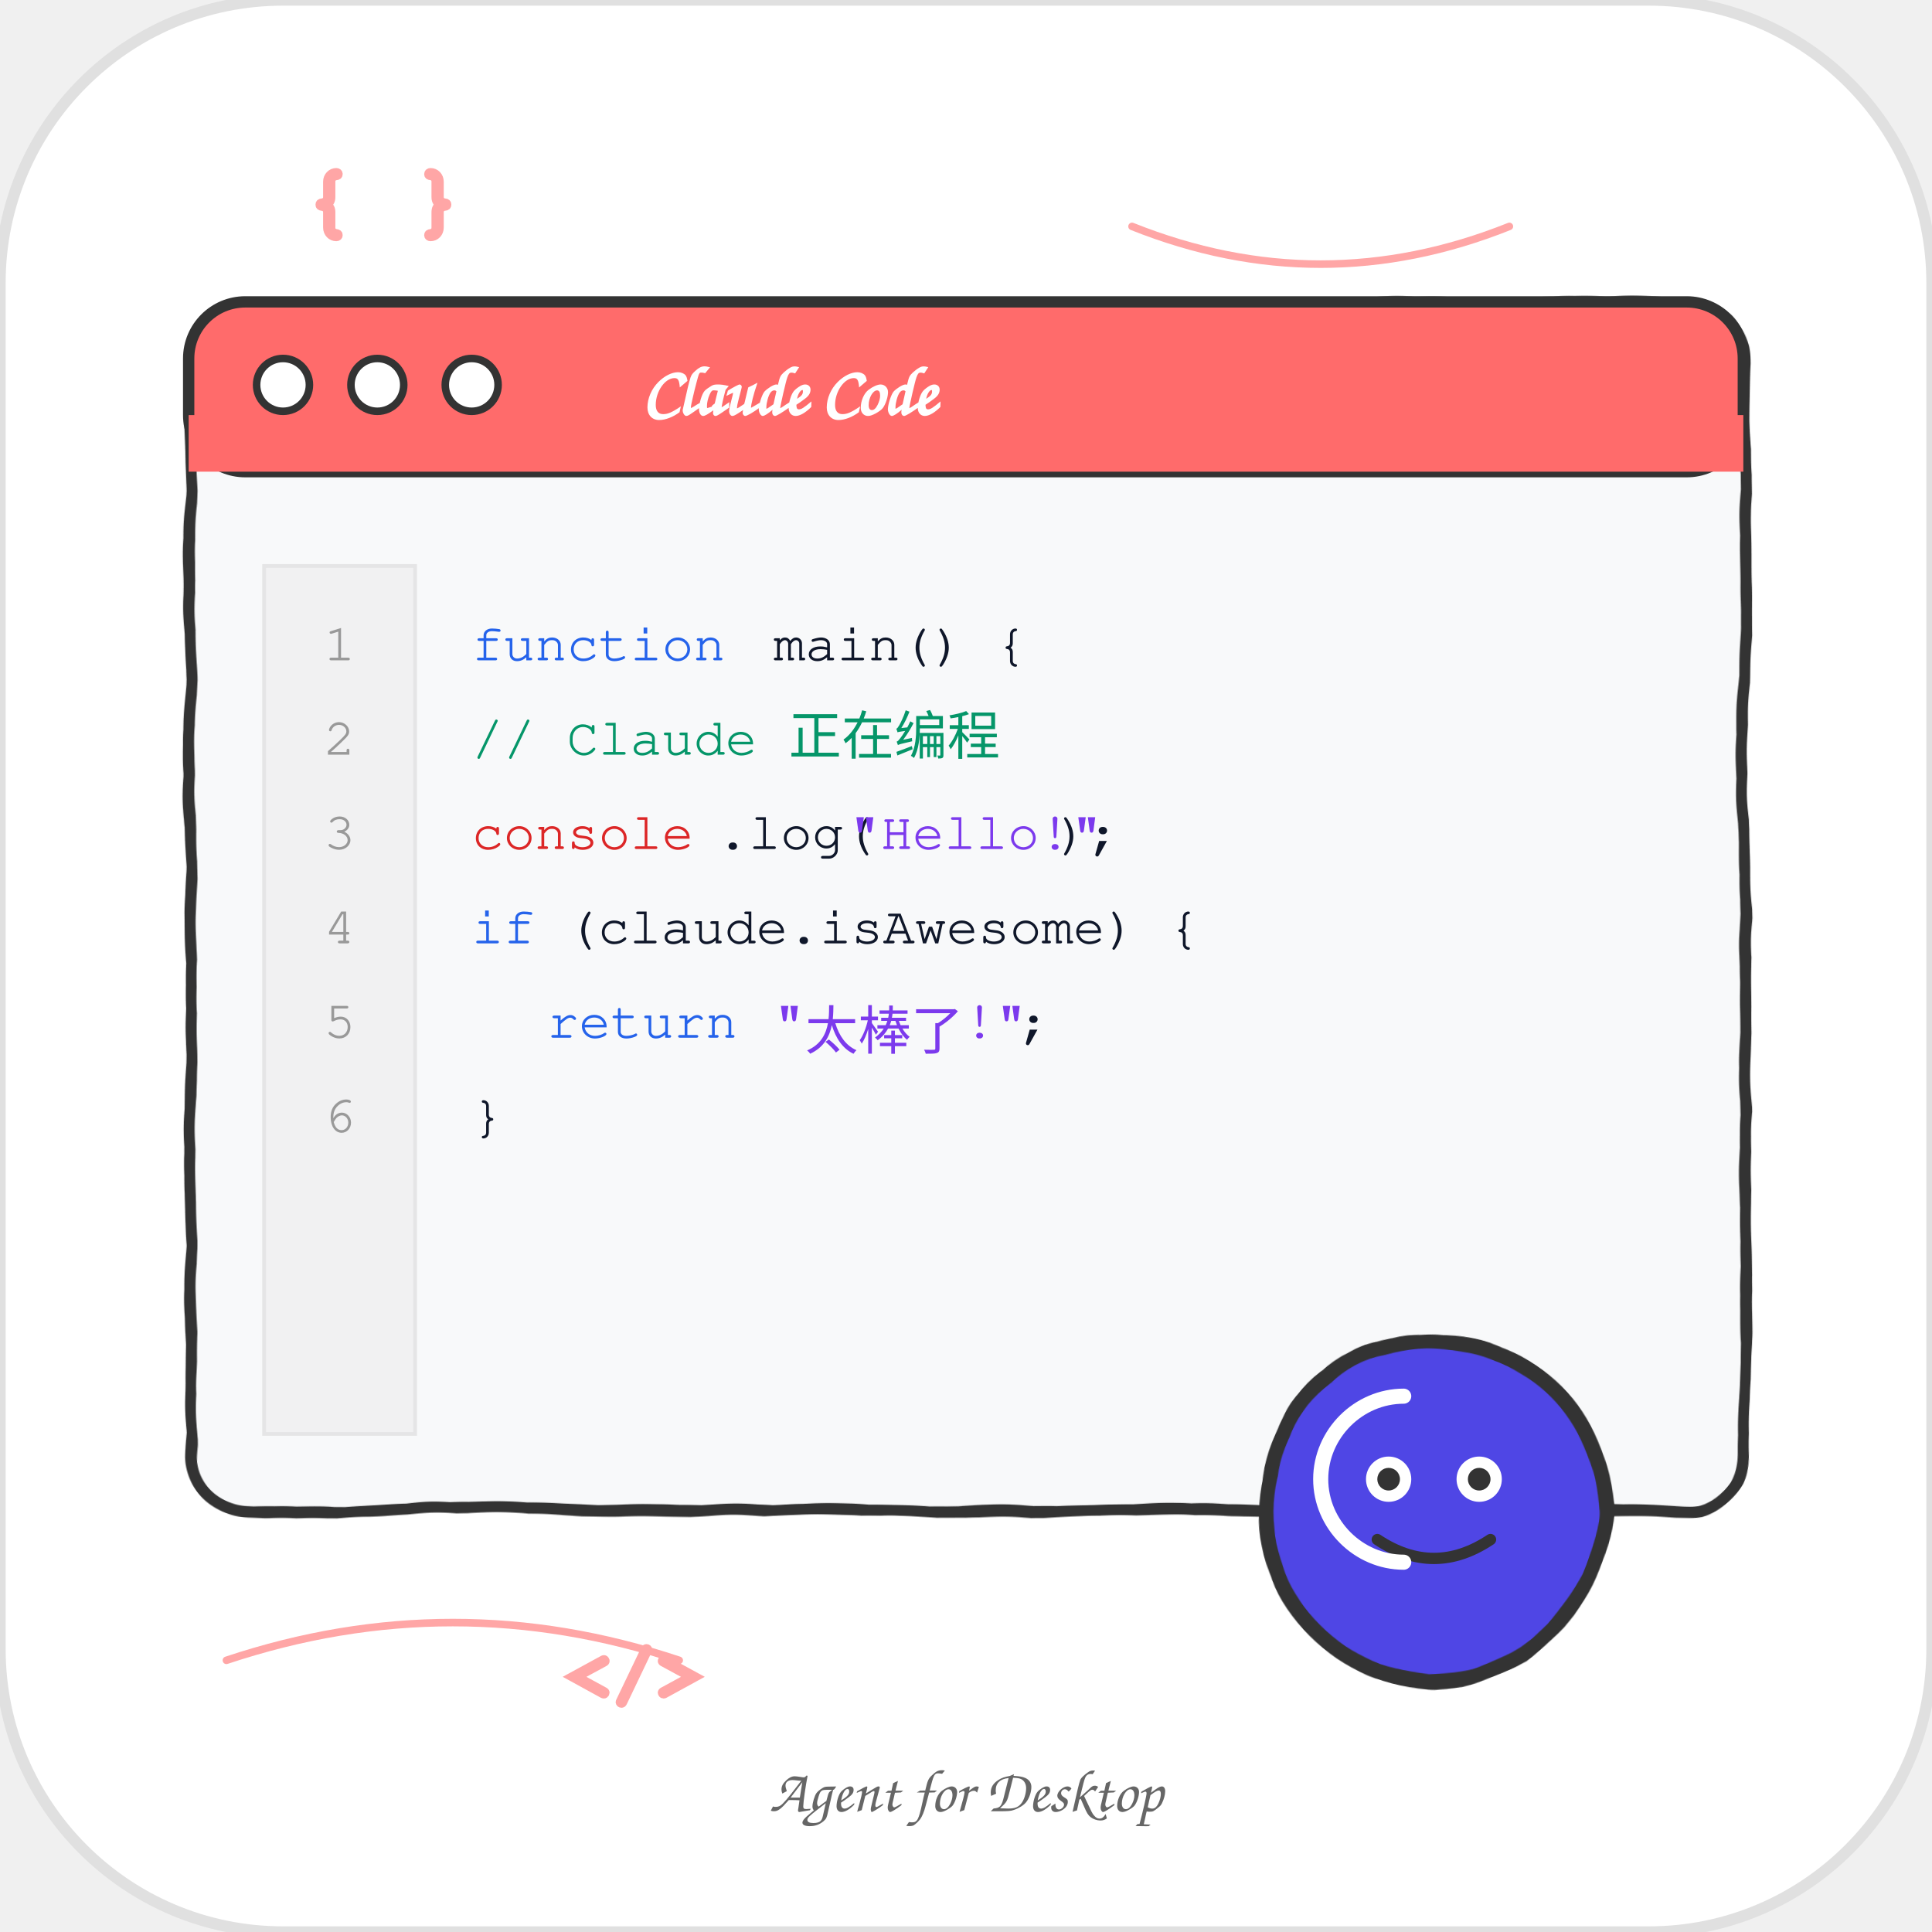
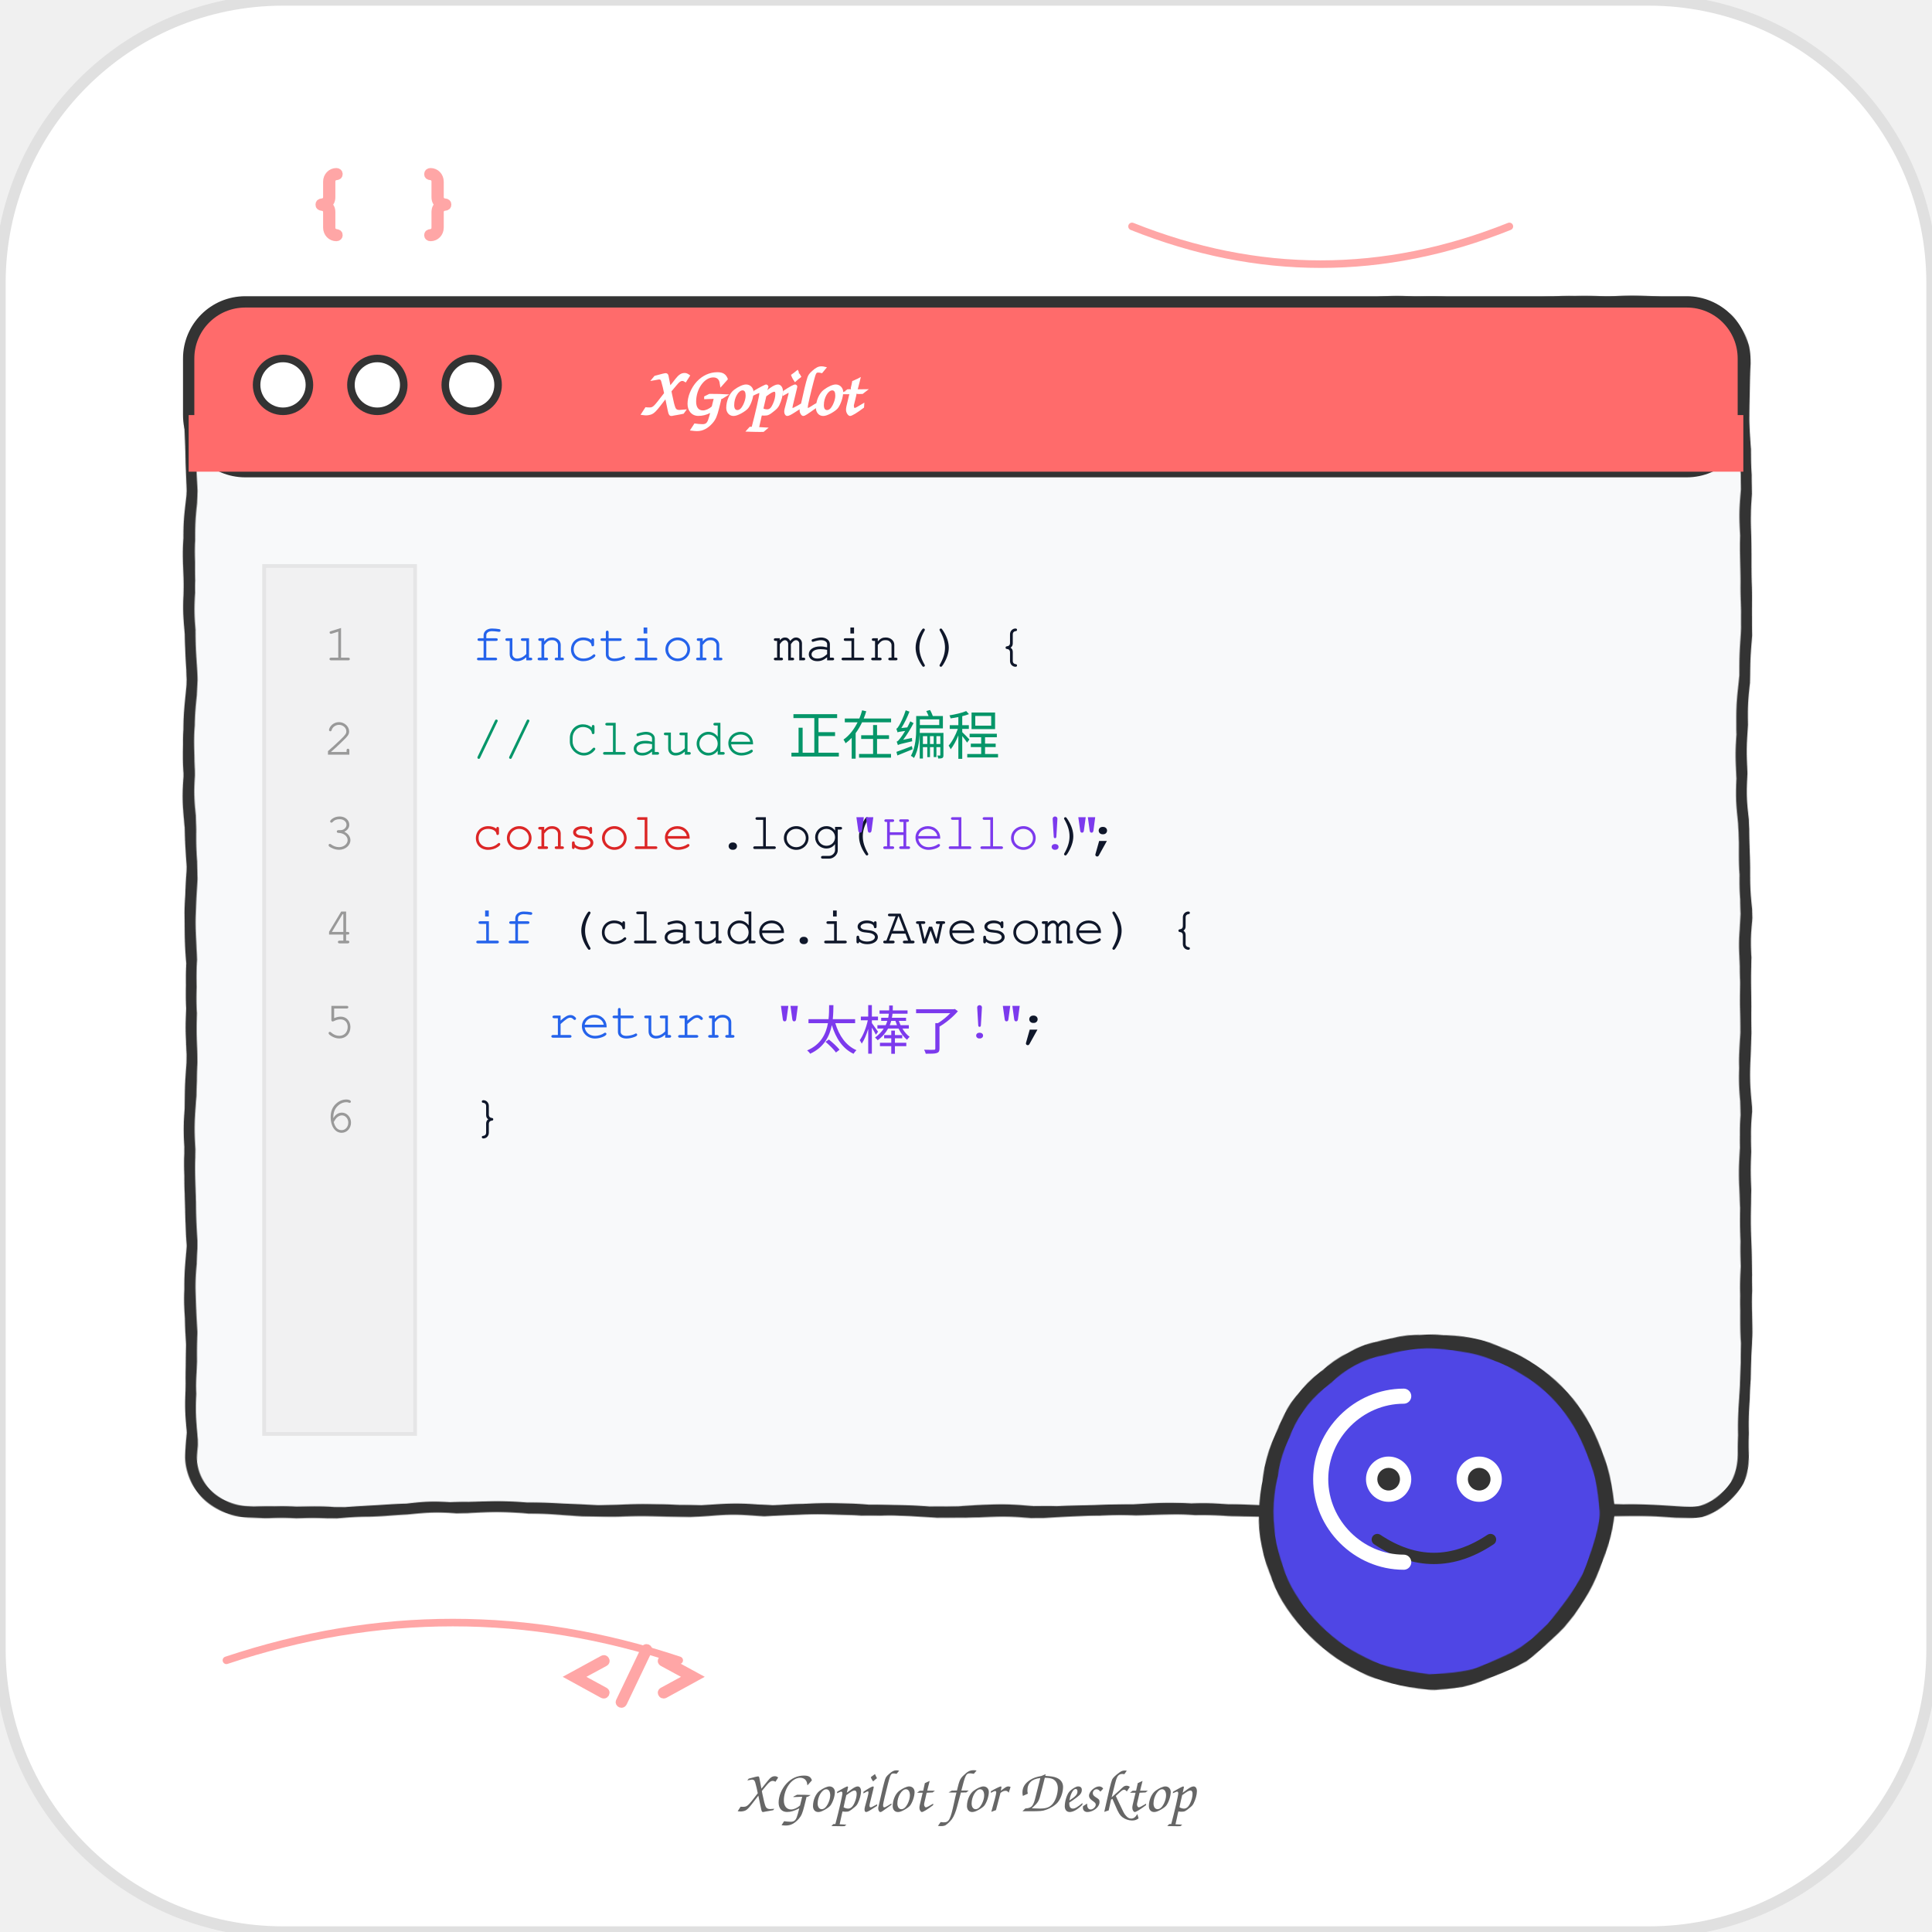
<svg xmlns="http://www.w3.org/2000/svg" width="512" height="512" viewBox="0 0 512 512">
  <defs>
    <filter id="rough" x="-20%" y="-20%" width="140%" height="140%">
      <feTurbulence baseFrequency="0.02" numOctaves="3" result="noise" seed="1" />
      <feDisplacementMap in="SourceGraphic" in2="noise" scale="2" />
    </filter>
  </defs>
  <rect width="512" height="512" rx="75" fill="#ffffff" stroke="#e0e0e0" stroke-width="3" />
  <g transform="translate(50, 80)">
    <rect x="0" y="0" width="412" height="320" rx="15" fill="#f8f9fa" stroke="#333" stroke-width="3" filter="url(#rough)" />
    <rect x="0" y="0" width="412" height="45" rx="15" fill="#ff6b6b" stroke="#333" stroke-width="3" />
    <rect x="0" y="30" width="412" height="15" fill="#ff6b6b" />
    <circle cx="25" cy="22" r="7" fill="#ffffff" stroke="#333" stroke-width="2" />
    <circle cx="50" cy="22" r="7" fill="#ffffff" stroke="#333" stroke-width="2" />
    <circle cx="75" cy="22" r="7" fill="#ffffff" stroke="#333" stroke-width="2" />
-     <text x="120" y="30" font-family="Comic Sans MS, cursive" font-size="18" fill="#ffffff" font-weight="bold">Claude Code</text>
+     <text x="120" y="30" font-family="Comic Sans MS, cursive" font-size="18" fill="#ffffff" font-weight="bold">XGopilot</text>
    <g transform="translate(20, 70)">
      <rect x="0" y="0" width="40" height="230" fill="#eeeeee" stroke="#ddd" stroke-width="1" opacity="0.7" />
      <text x="20" y="25" font-family="Courier, monospace" font-size="14" fill="#999" text-anchor="middle">1</text>
      <text x="20" y="50" font-family="Courier, monospace" font-size="14" fill="#999" text-anchor="middle">2</text>
      <text x="20" y="75" font-family="Courier, monospace" font-size="14" fill="#999" text-anchor="middle">3</text>
      <text x="20" y="100" font-family="Courier, monospace" font-size="14" fill="#999" text-anchor="middle">4</text>
      <text x="20" y="125" font-family="Courier, monospace" font-size="14" fill="#999" text-anchor="middle">5</text>
      <text x="20" y="150" font-family="Courier, monospace" font-size="14" fill="#999" text-anchor="middle">6</text>
      <text x="55" y="25" font-family="Courier, monospace" font-size="14" fill="#2563eb">
        function</text>
      <text x="135" y="25" font-family="Courier, monospace" font-size="14" fill="#0f172a">
        main() {</text>
      <text x="55" y="50" font-family="Courier, monospace" font-size="14" fill="#059669">
        // Claude 正在编程</text>
      <text x="55" y="75" font-family="Courier, monospace" font-size="14" fill="#dc2626">
        console</text>
      <text x="120" y="75" font-family="Courier, monospace" font-size="14" fill="#0f172a">
        .log(</text>
      <text x="155" y="75" font-family="Courier, monospace" font-size="14" fill="#7c3aed">
        "Hello!"</text>
      <text x="210" y="75" font-family="Courier, monospace" font-size="14" fill="#0f172a">
        );</text>
      <text x="55" y="100" font-family="Courier, monospace" font-size="14" fill="#2563eb">
        if</text>
      <text x="80" y="100" font-family="Courier, monospace" font-size="14" fill="#0f172a">
        (claude.isAwesome) {</text>
      <text x="75" y="125" font-family="Courier, monospace" font-size="14" fill="#2563eb">
        return</text>
      <text x="135" y="125" font-family="Courier, monospace" font-size="14" fill="#7c3aed">
        "太棒了!"</text>
      <text x="200" y="125" font-family="Courier, monospace" font-size="14" fill="#0f172a">
        ;</text>
      <text x="55" y="150" font-family="Courier, monospace" font-size="14" fill="#0f172a">
        }</text>
    </g>
  </g>
  <g transform="translate(380, 400)">
    <circle cx="0" cy="0" r="45" fill="#4f46e5" stroke="#333" stroke-width="4" filter="url(#rough)" />
    <circle cx="-12" cy="-8" r="6" fill="#ffffff" />
    <circle cx="12" cy="-8" r="6" fill="#ffffff" />
    <circle cx="-12" cy="-8" r="3" fill="#333" />
    <circle cx="12" cy="-8" r="3" fill="#333" />
    <path d="M -15 8 Q 0 18 15 8" stroke="#333" stroke-width="3" fill="none" stroke-linecap="round" />
    <path d="M -8 -30 C -20 -30 -30 -20 -30 -8 C -30 4 -20 14 -8 14" stroke="#ffffff" stroke-width="4" fill="none" stroke-linecap="round" />
  </g>
  <g stroke="#ff6b6b" stroke-width="2" fill="none" opacity="0.6">
    <text x="80" y="60" font-family="Courier, monospace" font-size="24" fill="#ff6b6b">{ }</text>
    <text x="150" y="450" font-family="Courier, monospace" font-size="20" fill="#4f46e5">&lt;/&gt;</text>
    <path d="M 60 440 Q 120 420 180 440" stroke-linecap="round" />
    <path d="M 300 60 Q 350 80 400 60" stroke-linecap="round" />
  </g>
-   <text x="256" y="480" font-family="Comic Sans MS, cursive" font-size="16" fill="#666" text-anchor="middle">Agent for Desktop</text>
+   <text x="256" y="480" font-family="Comic Sans MS, cursive" font-size="16" fill="#666" text-anchor="middle">XGopilot for Desktop</text>
</svg>
